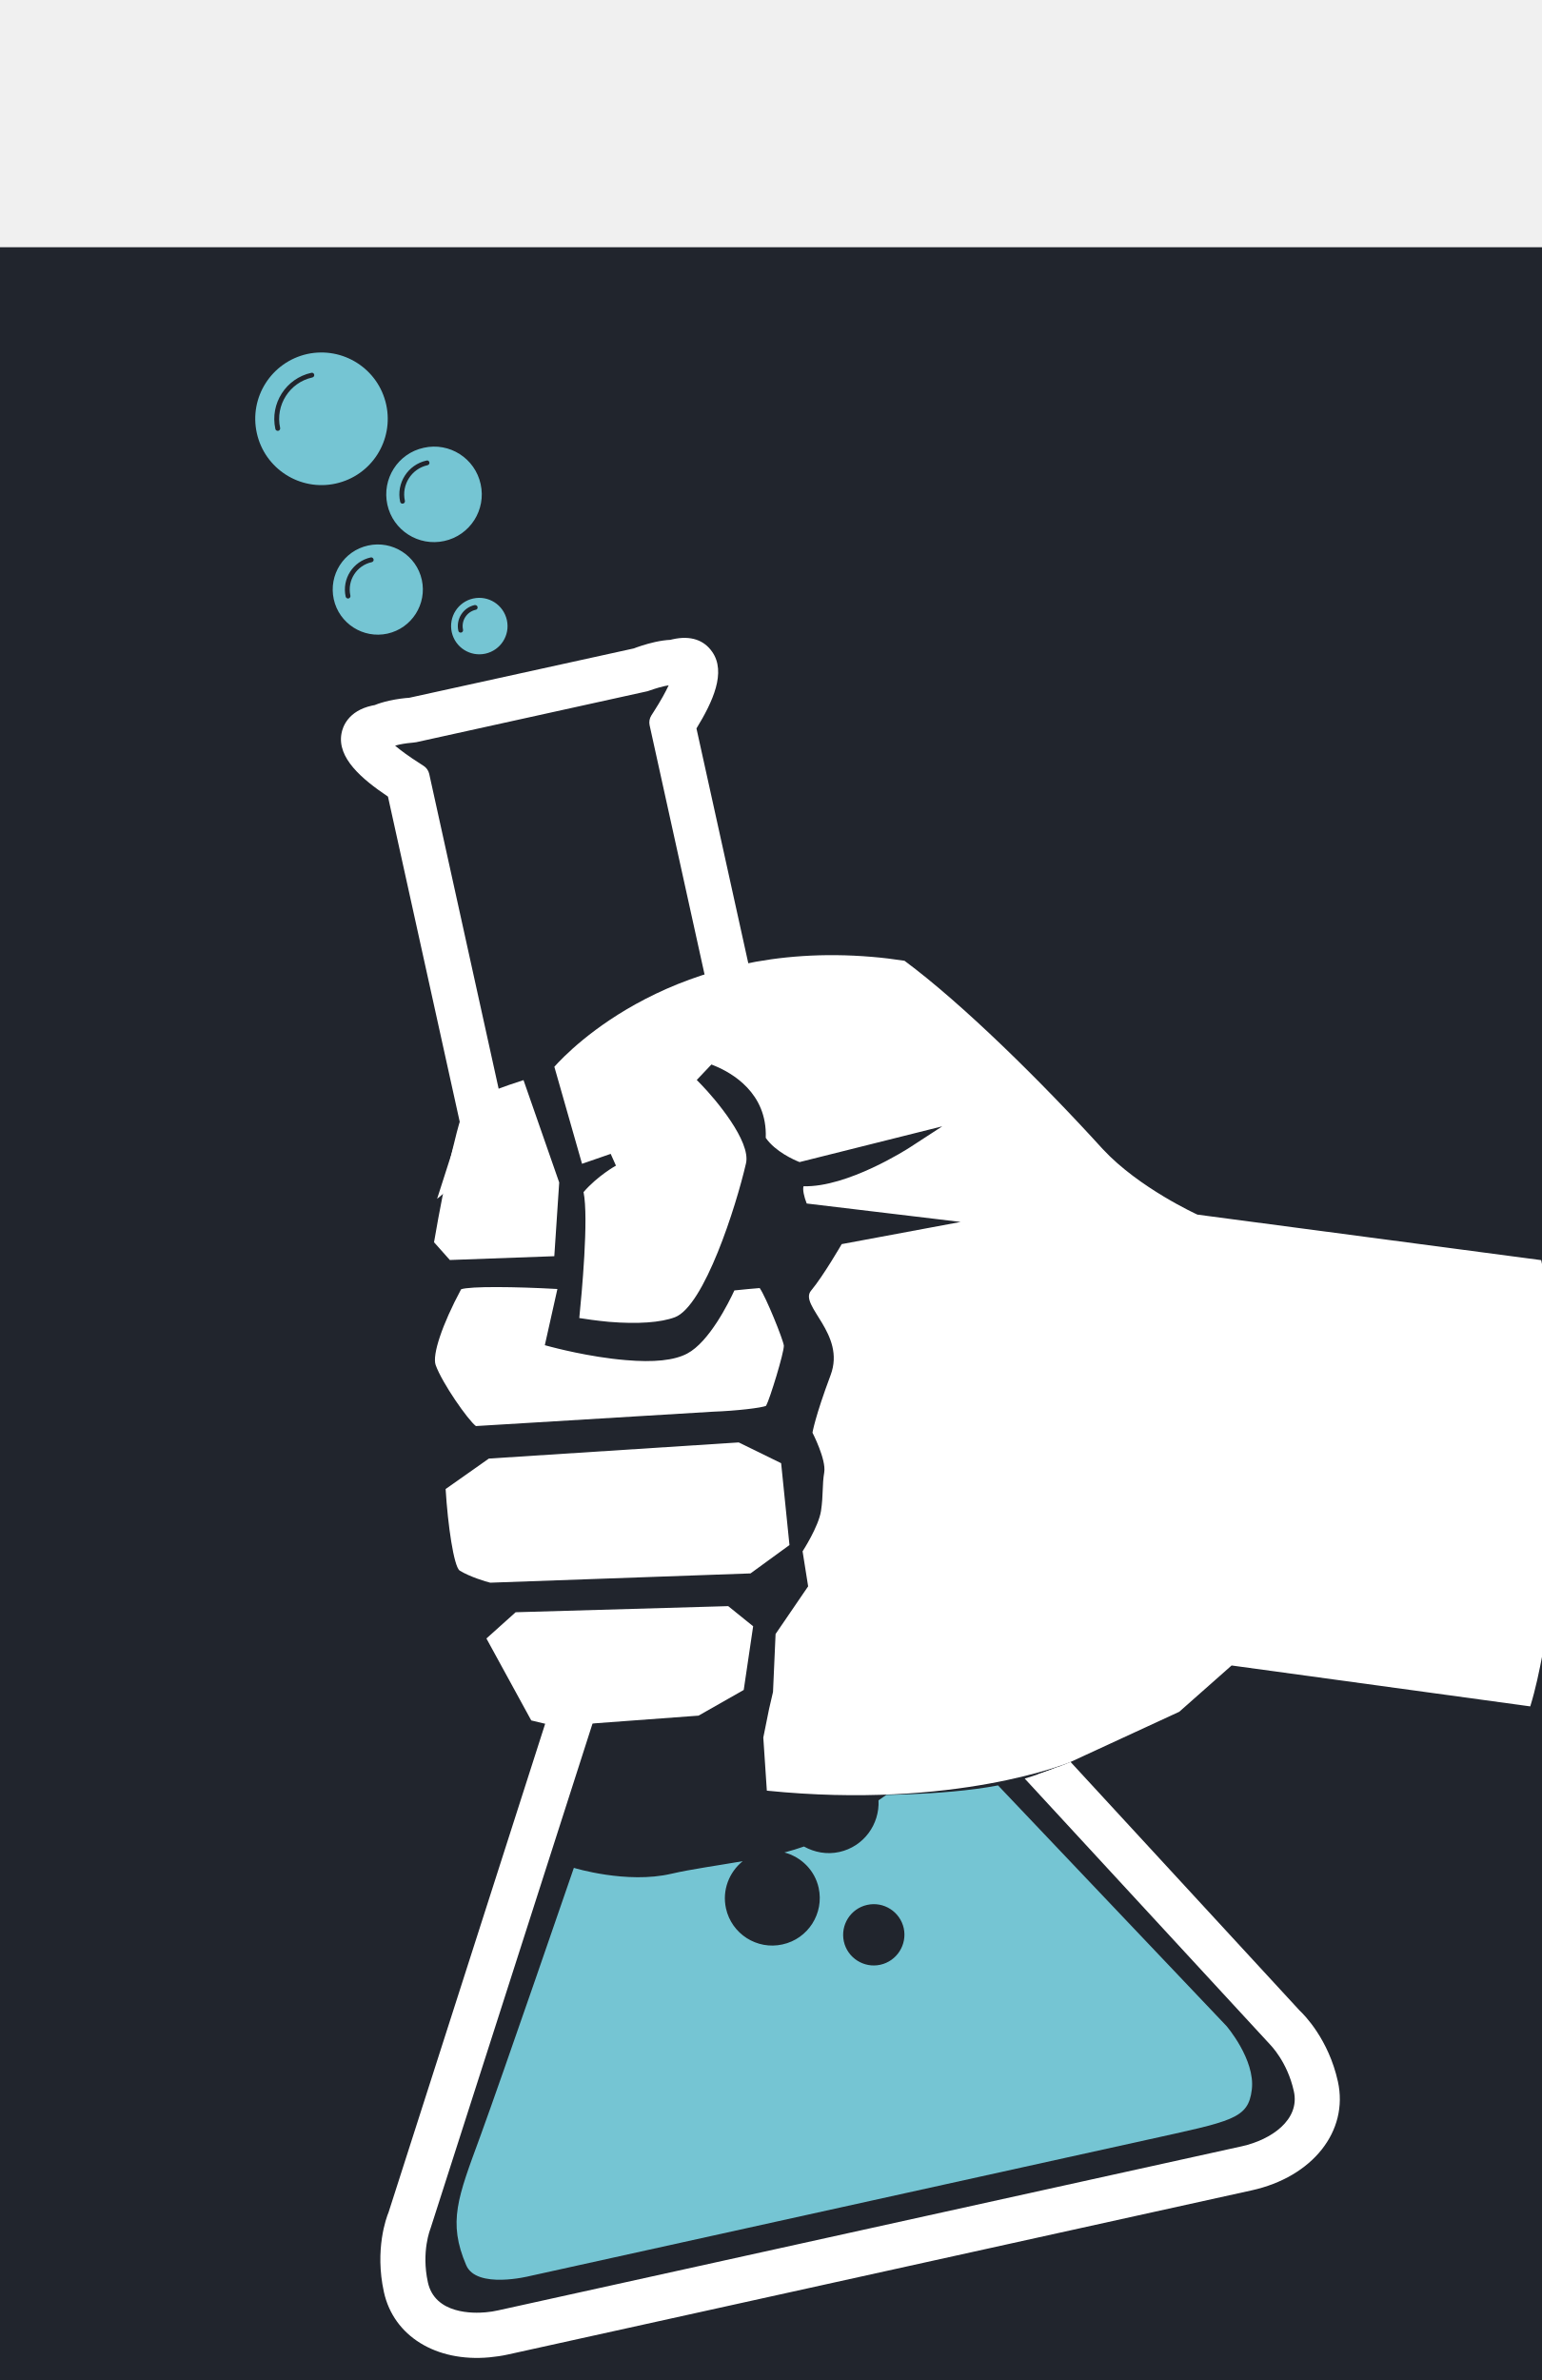
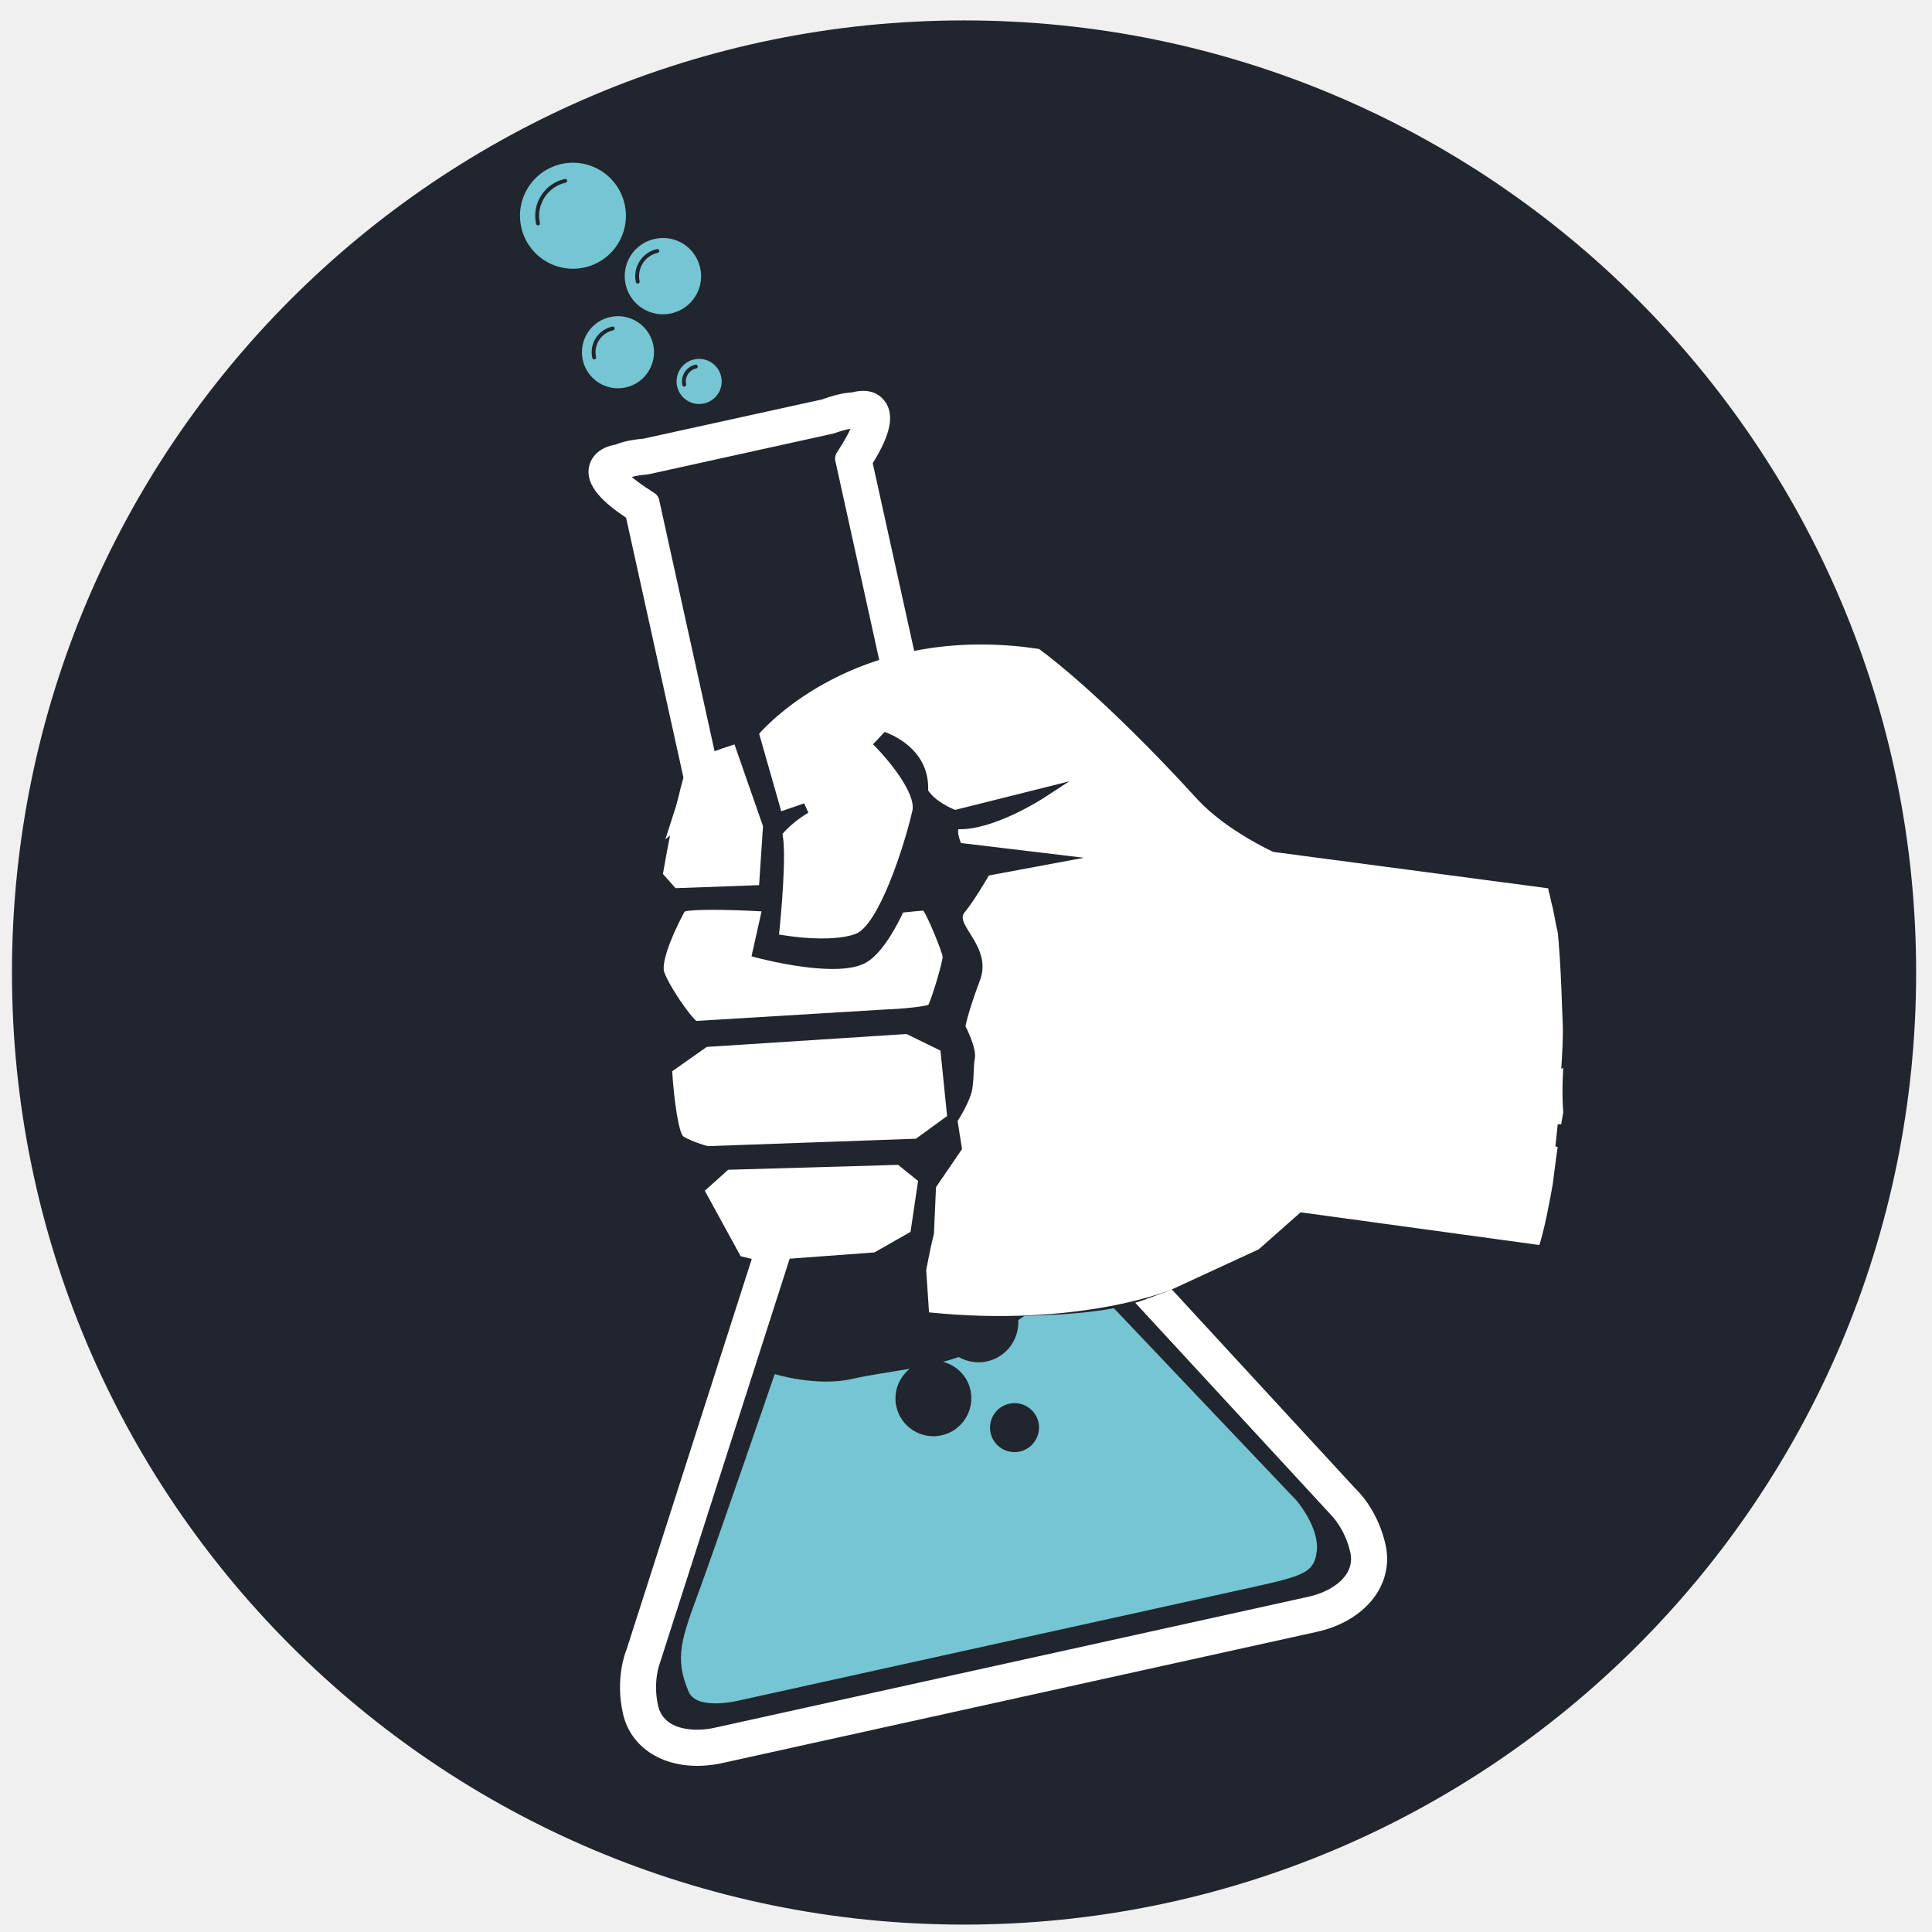
- <svg xmlns="http://www.w3.org/2000/svg" xmlns:xlink="http://www.w3.org/1999/xlink" version="1.1" id="Layer_1" x="0px" y="0px" width="102.84px" height="158.789px" viewBox="0 0 102.84 158.789" enable-background="new 0 0 102.84 158.789" xml:space="preserve">
+ <svg xmlns="http://www.w3.org/2000/svg" xmlns:xlink="http://www.w3.org/1999/xlink" version="1.1" id="Layer_1" x="0px" y="0px" width="100" height="100" viewBox="0 0 100 100" enable-background="new 0 0 102.84 158.789" xml:space="preserve">
  <defs id="defs87" />
-   <rect style="fill:#21252d;fill-opacity:1;fill-rule:evenodd;stroke-width:1.032" id="rect111" width="149.431" height="149.578" x="-23.145" y="16.495" />
-   <g id="g82">
-     <g id="g12">
-       <path fill="#FFFFFF" d="M36.988,83.811l-6.971,0.254l-1.055-1.185c0.73-4.271,1.759-8.896,2.254-9.362    c0.598-0.404,2.621-1.102,3.717-1.455l2.382,6.83L36.988,83.811z" id="path2" />
-       <path fill="#FFFFFF" d="M51.582,112.882l0.171-3.864l2.173-3.181l-0.371-2.336c0,0,1.064-1.635,1.23-2.696    c0.16-1.064,0.07-1.72,0.215-2.574c0.141-0.851-0.785-2.646-0.785-2.646s0.17-1.064,1.209-3.838    c1.043-2.771-2.137-4.646-1.303-5.637c0.828-0.994,2.045-3.105,2.045-3.105l7.936-1.479l-10.271-1.23    c-0.177-0.439-0.283-0.932-0.213-1.152c2.928,0.084,6.926-2.479,7.104-2.597l2.155-1.401l-9.524,2.386    c-0.383-0.152-1.62-0.699-2.256-1.618c0.114-3.014-2.299-4.34-3.354-4.783l-0.271-0.11l-0.979,1.033l0.289,0.296    c0.946,0.969,3.336,3.795,2.997,5.266c-0.667,2.9-2.787,9.523-4.743,10.267c-0.942,0.354-2.462,0.466-4.397,0.308    c-0.836-0.078-1.563-0.188-1.984-0.254c0.158-1.572,0.639-6.674,0.284-8.402c0.929-1.08,2.148-1.76,2.162-1.766l-0.35-0.785    l-1.913,0.662l-1.847-6.473c1.063-1.199,8.104-8.439,21.19-7.333c0.715,0.058,1.444,0.15,2.174,0.26    c3.858,2.858,9.112,8.034,13.229,12.564c0.008,0.007,0.013,0.009,0.021,0.021c2.402,2.584,6.297,4.352,6.297,4.352l22.939,3.037    c0.035,0.213,0.092,0.428,0.15,0.621c0.064,0.334,0.152,0.69,0.242,1.045c0.074,0.34,0.145,0.697,0.207,1.063    c0.192,1.084,0.182,0.486,0.274,1.693c0.146,1.75,0.222,3.514,0.285,5.297l0,0v0.066c0.019,0.471,0.043,0.932,0.058,1.41    c0.047,1.315-0.043,2.655-0.125,3.957h-0.082l0.233-0.168h0.017c-0.017,0.268-0.027,0.532-0.035,0.795    c-0.047,1.121-0.029,2.053,0.039,2.924c-0.06,0.336-0.115,0.666-0.176,1l-0.285-0.012l-0.195,1.864l0.191,0.021    c-0.146,1.03-0.283,2.076-0.412,3.117c-0.078,0.459-0.174,0.959-0.267,1.446l-0.012,0.106l-0.009,0.002    c-0.221,1.152-0.465,2.347-0.817,3.492l-0.013,0.033l-19.926-2.729l-3.496,3.092h-0.004l-7.262,3.352    c0,0-7.646,3.189-20.251,1.908l-0.236-3.543l0.381-1.889L51.582,112.882z" id="path4" />
-       <path fill="#FFFFFF" d="M49.294,96.236l2.83,1.385l0.556,5.461l-2.599,1.893l-17.367,0.619c-0.265-0.063-1.354-0.385-2.048-0.811    c-0.388-0.314-0.784-3.025-0.93-5.438l2.884-2.032L49.294,96.236z" id="path6" />
-       <path fill="#FFFFFF" d="M37.194,86l-0.839,3.75l0.396,0.105c0.104,0.026,2.548,0.688,5.003,0.889    c1.869,0.164,3.244,0.02,4.1-0.436c1.471-0.771,2.778-3.408,3.15-4.213c0.58-0.062,1.34-0.132,1.689-0.158    c0.421,0.6,1.556,3.412,1.612,3.836c0.021,0.453-0.937,3.576-1.184,4.016c-0.237,0.139-2.036,0.344-3.535,0.396l-15.83,0.959    c-0.529-0.404-2.25-2.859-2.685-4.072c-0.241-0.68,0.438-2.703,1.697-5.053C31.35,85.809,34.414,85.843,37.194,86z" id="path8" />
-       <polygon fill="#FFFFFF" points="48.592,107.158 50.256,108.501 49.628,112.75 46.613,114.464 37.056,115.171 35.449,114.783     32.458,109.316 34.408,107.566   " id="polygon10" />
+   <circle style="fill:#21252d;fill-opacity:1;stroke:none;stroke-width:0.756;stroke-linecap:round;paint-order:fill markers stroke;stop-color:#000000" id="path382" cx="49.899" cy="50.337" r="49.28" />
+   <g id="g82" transform="matrix(0.6201664,0,0,0.6201664,16.35182,-6.162018)" style="stroke-width:1.612">
+     <g id="g12" style="stroke-width:1.612">
+       <path fill="#ffffff" d="m 36.988,83.811 -6.971,0.254 -1.055,-1.185 c 0.73,-4.271 1.759,-8.896 2.254,-9.362 0.598,-0.404 2.621,-1.102 3.717,-1.455 l 2.382,6.83 z" id="path2" style="stroke-width:5.25" />
+       <path fill="#ffffff" d="m 51.582,112.882 0.171,-3.864 2.173,-3.181 -0.371,-2.336 c 0,0 1.064,-1.635 1.23,-2.696 0.16,-1.064 0.07,-1.72 0.215,-2.574 0.141,-0.851 -0.785,-2.646 -0.785,-2.646 0,0 0.17,-1.064 1.209,-3.838 1.043,-2.771 -2.137,-4.646 -1.303,-5.637 0.828,-0.994 2.045,-3.105 2.045,-3.105 l 7.936,-1.479 -10.271,-1.23 c -0.177,-0.439 -0.283,-0.932 -0.213,-1.152 2.928,0.084 6.926,-2.479 7.104,-2.597 l 2.155,-1.401 -9.524,2.386 C 52.97,77.38 51.733,76.833 51.097,75.914 51.211,72.9 48.798,71.574 47.743,71.131 l -0.271,-0.11 -0.979,1.033 0.289,0.296 c 0.946,0.969 3.336,3.795 2.997,5.266 -0.667,2.9 -2.787,9.523 -4.743,10.267 -0.942,0.354 -2.462,0.466 -4.397,0.308 -0.836,-0.078 -1.563,-0.188 -1.984,-0.254 0.158,-1.572 0.639,-6.674 0.284,-8.402 0.929,-1.08 2.148,-1.76 2.162,-1.766 l -0.35,-0.785 -1.913,0.662 -1.847,-6.473 c 1.063,-1.199 8.104,-8.439 21.19,-7.333 0.715,0.058 1.444,0.15 2.174,0.26 3.858,2.858 9.112,8.034 13.229,12.564 0.008,0.007 0.013,0.009 0.021,0.021 2.402,2.584 6.297,4.352 6.297,4.352 l 22.939,3.037 c 0.035,0.213 0.092,0.428 0.15,0.621 0.064,0.334 0.152,0.69 0.242,1.045 0.074,0.34 0.145,0.697 0.207,1.063 0.192,1.084 0.182,0.486 0.274,1.693 0.146,1.75 0.222,3.514 0.285,5.297 v 0 0.066 c 0.019,0.471 0.043,0.932 0.058,1.41 0.047,1.315 -0.043,2.655 -0.125,3.957 h -0.082 l 0.233,-0.168 h 0.017 c -0.017,0.268 -0.027,0.532 -0.035,0.795 -0.047,1.121 -0.029,2.053 0.039,2.924 -0.06,0.336 -0.115,0.666 -0.176,1 l -0.285,-0.012 -0.195,1.864 0.191,0.021 c -0.146,1.03 -0.283,2.076 -0.412,3.117 -0.078,0.459 -0.174,0.959 -0.267,1.446 l -0.012,0.106 -0.009,0.002 c -0.221,1.152 -0.465,2.347 -0.817,3.492 l -0.013,0.033 -19.926,-2.729 -3.496,3.092 h -0.004 l -7.262,3.352 c 0,0 -7.646,3.189 -20.251,1.908 l -0.236,-3.543 0.381,-1.889 z" id="path4" style="stroke-width:5.25" />
+       <path fill="#ffffff" d="m 49.294,96.236 2.83,1.385 0.556,5.461 -2.599,1.893 -17.367,0.619 c -0.265,-0.063 -1.354,-0.385 -2.048,-0.811 -0.388,-0.314 -0.784,-3.025 -0.93,-5.438 l 2.884,-2.032 z" id="path6" style="stroke-width:5.25" />
+       <path fill="#ffffff" d="m 37.194,86 -0.839,3.75 0.396,0.105 c 0.104,0.026 2.548,0.688 5.003,0.889 1.869,0.164 3.244,0.02 4.1,-0.436 1.471,-0.771 2.778,-3.408 3.15,-4.213 0.58,-0.062 1.34,-0.132 1.689,-0.158 0.421,0.6 1.556,3.412 1.612,3.836 0.021,0.453 -0.937,3.576 -1.184,4.016 -0.237,0.139 -2.036,0.344 -3.535,0.396 l -15.83,0.959 c -0.529,-0.404 -2.25,-2.859 -2.685,-4.072 -0.241,-0.68 0.438,-2.703 1.697,-5.053 0.582,-0.21 3.646,-0.176 6.426,-0.019 z" id="path8" style="stroke-width:5.25" />
+       <polygon fill="#ffffff" points="37.056,115.171 35.449,114.783 32.458,109.316 34.408,107.566 48.592,107.158 50.256,108.501 49.628,112.75 46.613,114.464 " id="polygon10" style="stroke-width:5.25" />
    </g>
-     <g id="g46">
-       <g id="g44">
-         <g id="g42">
-           <g id="g40">
+     <g id="g46" style="stroke-width:1.612">
+       <g id="g44" style="stroke-width:1.612">
+         <g id="g42" style="stroke-width:1.612">
+           <g id="g40" style="stroke-width:1.612">
            <defs id="defs15">
-               <path id="SVGID_1_" d="M56.061,67.748l-13.463,3.623l-5.609-0.206L32.959,75.2c0,0-5.318,9.342-7.162,3.659        c-1.849-5.672-7.382-14.782-13.046-24.718C7.09,44.205-2.492,30.859,0.6,23.473c3.087-7.387,10.688-13.928,21.229-11.549        c10.545,2.384,28.921,6.762,30.349,13.221c1.424,6.457,5.238,16.2,5.238,16.2L56.061,67.748z" />
+               <path id="SVGID_1_" d="m 56.061,67.748 -13.463,3.623 -5.609,-0.206 -4.03,4.035 c 0,0 -5.318,9.342 -7.162,3.659 C 23.948,73.187 18.415,64.077 12.751,54.141 7.09,44.205 -2.492,30.859 0.6,23.473 3.687,16.086 11.288,9.545 21.829,11.924 c 10.545,2.384 28.921,6.762 30.349,13.221 1.424,6.457 5.238,16.2 5.238,16.2 z" />
            </defs>
            <clipPath id="SVGID_2_">
              <use xlink:href="#SVGID_1_" overflow="visible" id="use17" />
            </clipPath>
-             <g clip-path="url(#SVGID_2_)" id="g38">
-               <g id="g26">
-                 <g id="g24">
-                   <path fill="#FFFFFF" d="M18.768,119.22c-0.582-2.618,0.157-4.577,0.28-4.87l12.575-39.209l-4.969-22.521          c-2.262-1.476-3.195-2.569-3.024-3.521c0.058-0.338,0.322-0.948,1.389-1.186c0.085-0.016,0.161-0.029,0.228-0.038          c0.248-0.11,0.556-0.21,0.916-0.291c0.587-0.128,1.156-0.175,1.331-0.193l15.105-3.336c0.168-0.056,0.701-0.255,1.284-0.378          c0.362-0.083,0.687-0.128,0.959-0.128c0.063-0.018,0.134-0.036,0.219-0.056c1.071-0.233,1.564,0.197,1.76,0.486          c0.558,0.791,0.171,2.178-1.262,4.463l4.975,22.52l27.903,30.281c0.234,0.223,1.73,1.684,2.313,4.305          c0.621,2.818-1.524,5.438-5.106,6.23L26.02,122.729C22.438,123.518,19.387,122.041,18.768,119.22z M45.784,44.733          c-0.031-0.014-0.17-0.041-0.443,0.022c-0.081,0.018-0.152,0.038-0.195,0.052l-0.111,0.036l-0.113-0.004          c-0.135-0.002-0.368,0.011-0.756,0.099c-0.584,0.125-1.136,0.341-1.141,0.341l-15.298,3.383l-0.099,0.011          c-0.009,0.002-0.598,0.04-1.188,0.172c-0.381,0.083-0.601,0.17-0.72,0.231l-0.104,0.056l-0.114,0.009          c-0.045,0.006-0.116,0.018-0.203,0.034c-0.273,0.063-0.386,0.157-0.395,0.136c0,0.009,0.018,0.672,2.67,2.361l0.227,0.146          L32.959,75.2l-12.688,39.567l-0.022,0.067c-0.009,0.015-0.748,1.726-0.223,4.108c0.546,2.474,3.346,3.048,5.717,2.521          l49.626-10.95c2.367-0.521,4.666-2.212,4.117-4.693c-0.521-2.354-1.91-3.621-1.926-3.629l-28.214-30.61l-5.157-23.376          l0.144-0.231C45.995,45.369,45.769,44.735,45.784,44.733L45.784,44.733z" id="path20" />
-                   <path fill="#FFFFFF" d="M17.926,119.406c-0.628-2.846,0.166-4.98,0.305-5.316L30.733,75.1l-4.845-21.953          c-1.745-1.174-3.392-2.572-3.104-4.194c0.076-0.446,0.432-1.521,2.043-1.877c0.063-0.016,0.121-0.022,0.177-0.034          c0.27-0.112,0.592-0.208,0.975-0.295c0.526-0.117,1.037-0.175,1.331-0.193l14.985-3.293          c0.182-0.071,0.769-0.284,1.405-0.425c0.381-0.085,0.726-0.132,1.024-0.146l0.152-0.036          c1.224-0.278,2.113,0.063,2.644,0.831c0.955,1.36,0.051,3.325-1.046,5.115l4.847,21.958l27.705,30.056          c0.316,0.297,1.938,1.924,2.562,4.75c0.731,3.307-1.692,6.358-5.758,7.258L26.207,123.57          c-0.421,0.094-0.836,0.156-1.241,0.188C21.404,124.082,18.572,122.339,17.926,119.406z M77.059,102.889          c-0.047-0.033-0.094-0.074-0.133-0.117L48.713,72.166c-0.102-0.114-0.175-0.251-0.211-0.401l-5.155-23.381          c-0.047-0.222-0.007-0.452,0.114-0.647l0.144-0.224c0.508-0.791,0.82-1.374,1.014-1.79c-0.076,0.011-0.166,0.027-0.27,0.051          c-0.497,0.11-0.973,0.289-1.141,0.343l-15.462,3.408v-0.004c-0.069,0.004-0.132,0.022-0.173,0.024          c-0.185,0.014-0.564,0.054-0.945,0.134c-0.101,0.027-0.188,0.047-0.264,0.07c0.349,0.295,0.878,0.694,1.676,1.201          l0.222,0.144c0.194,0.123,0.329,0.316,0.378,0.535l5.158,23.387c0.031,0.15,0.026,0.303-0.021,0.444l-12.743,39.715          c-0.002,0.015-0.623,1.521-0.171,3.582c0.474,2.142,3.063,2.072,3.847,2c0.285-0.024,0.569-0.067,0.848-0.133l49.624-10.949          c1.963-0.436,3.885-1.768,3.463-3.67C78.206,104.005,77.051,102.889,77.059,102.889L77.059,102.889z" id="path22" />
+             <g clip-path="url(#SVGID_2_)" id="g38" style="stroke-width:1.612">
+               <g id="g26" style="stroke-width:1.612">
+                 <g id="g24" style="stroke-width:1.612">
+                   <path fill="#ffffff" d="m 18.768,119.22 c -0.582,-2.618 0.157,-4.577 0.28,-4.87 L 31.623,75.141 26.654,52.62 c -2.262,-1.476 -3.195,-2.569 -3.024,-3.521 0.058,-0.338 0.322,-0.948 1.389,-1.186 0.085,-0.016 0.161,-0.029 0.228,-0.038 0.248,-0.11 0.556,-0.21 0.916,-0.291 0.587,-0.128 1.156,-0.175 1.331,-0.193 l 15.105,-3.336 c 0.168,-0.056 0.701,-0.255 1.284,-0.378 0.362,-0.083 0.687,-0.128 0.959,-0.128 0.063,-0.018 0.134,-0.036 0.219,-0.056 1.071,-0.233 1.564,0.197 1.76,0.486 0.558,0.791 0.171,2.178 -1.262,4.463 l 4.975,22.52 27.903,30.281 c 0.234,0.223 1.73,1.684 2.313,4.305 0.621,2.818 -1.524,5.438 -5.106,6.23 L 26.02,122.729 c -3.582,0.789 -6.633,-0.688 -7.252,-3.509 z M 45.784,44.733 c -0.031,-0.014 -0.17,-0.041 -0.443,0.022 -0.081,0.018 -0.152,0.038 -0.195,0.052 l -0.111,0.036 -0.113,-0.004 c -0.135,-0.002 -0.368,0.011 -0.756,0.099 -0.584,0.125 -1.136,0.341 -1.141,0.341 l -15.298,3.383 -0.099,0.011 c -0.009,0.002 -0.598,0.04 -1.188,0.172 -0.381,0.083 -0.601,0.17 -0.72,0.231 l -0.104,0.056 -0.114,0.009 c -0.045,0.006 -0.116,0.018 -0.203,0.034 -0.273,0.063 -0.386,0.157 -0.395,0.136 0,0.009 0.018,0.672 2.67,2.361 l 0.227,0.146 5.158,23.382 -12.688,39.567 -0.022,0.067 c -0.009,0.015 -0.748,1.726 -0.223,4.108 0.546,2.474 3.346,3.048 5.717,2.521 l 49.626,-10.95 c 2.367,-0.521 4.666,-2.212 4.117,-4.693 -0.521,-2.354 -1.91,-3.621 -1.926,-3.629 L 49.346,71.581 44.189,48.205 44.333,47.974 c 1.662,-2.605 1.436,-3.239 1.451,-3.241 z" id="path20" style="stroke-width:5.25" />
+                   <path fill="#ffffff" d="m 17.926,119.406 c -0.628,-2.846 0.166,-4.98 0.305,-5.316 L 30.733,75.1 25.888,53.147 c -1.745,-1.174 -3.392,-2.572 -3.104,-4.194 0.076,-0.446 0.432,-1.521 2.043,-1.877 0.063,-0.016 0.121,-0.022 0.177,-0.034 0.27,-0.112 0.592,-0.208 0.975,-0.295 0.526,-0.117 1.037,-0.175 1.331,-0.193 l 14.985,-3.293 c 0.182,-0.071 0.769,-0.284 1.405,-0.425 0.381,-0.085 0.726,-0.132 1.024,-0.146 l 0.152,-0.036 c 1.224,-0.278 2.113,0.063 2.644,0.831 0.955,1.36 0.051,3.325 -1.046,5.115 l 4.847,21.958 27.705,30.056 c 0.316,0.297 1.938,1.924 2.562,4.75 0.731,3.307 -1.692,6.358 -5.758,7.258 L 26.207,123.57 c -0.421,0.094 -0.836,0.156 -1.241,0.188 -3.562,0.324 -6.394,-1.419 -7.04,-4.352 z m 59.133,-16.517 c -0.047,-0.033 -0.094,-0.074 -0.133,-0.117 L 48.713,72.166 C 48.611,72.052 48.538,71.915 48.502,71.765 L 43.347,48.384 C 43.3,48.162 43.34,47.932 43.461,47.737 l 0.144,-0.224 c 0.508,-0.791 0.82,-1.374 1.014,-1.79 -0.076,0.011 -0.166,0.027 -0.27,0.051 -0.497,0.11 -0.973,0.289 -1.141,0.343 l -15.462,3.408 v -0.004 c -0.069,0.004 -0.132,0.022 -0.173,0.024 -0.185,0.014 -0.564,0.054 -0.945,0.134 -0.101,0.027 -0.188,0.047 -0.264,0.07 0.349,0.295 0.878,0.694 1.676,1.201 l 0.222,0.144 c 0.194,0.123 0.329,0.316 0.378,0.535 l 5.158,23.387 c 0.031,0.15 0.026,0.303 -0.021,0.444 l -12.743,39.715 c -0.002,0.015 -0.623,1.521 -0.171,3.582 0.474,2.142 3.063,2.072 3.847,2 0.285,-0.024 0.569,-0.067 0.848,-0.133 l 49.624,-10.949 c 1.963,-0.436 3.885,-1.768 3.463,-3.67 -0.439,-2 -1.594,-3.116 -1.586,-3.116 z" id="path22" style="stroke-width:5.25" />
                </g>
              </g>
-               <path fill="#75C5D3" d="M23.42,117.607c1.376,2.826,5.126,1.883,5.126,1.883s35.421-7.822,41.162-9.088        c5.742-1.262,5.896-2.529,6.135-4.521c0.23-1.984-1.688-4.213-1.688-4.213L57.081,83.684        c-0.858-0.652-3.631,1.153-6.156,2.916c0.085,1.604-0.988,3.09-2.61,3.444c-0.838,0.187-1.669,0.021-2.362-0.364        c-0.408,0.146-0.846,0.276-1.298,0.399c1.104,0.293,2.017,1.172,2.278,2.366c0.378,1.707-0.701,3.396-2.405,3.773        c-1.707,0.373-3.405-0.711-3.777-2.41c-0.271-1.215,0.208-2.416,1.115-3.146c-1.702,0.293-3.418,0.523-4.764,0.842        c-2.971,0.689-6.502-0.395-6.502-0.395s-4.775,13.885-6.255,17.938C22.861,113.102,22.041,114.777,23.42,117.607z         M48.616,96.007c-0.242-1.1,0.459-2.196,1.557-2.438c1.102-0.245,2.197,0.459,2.44,1.556c0.24,1.104-0.457,2.199-1.562,2.438        C49.953,97.807,48.862,97.109,48.616,96.007z" id="path28" />
-               <path fill="#75C5D3" d="M17.137,28.895c0.524,2.381,2.881,3.892,5.267,3.367c2.388-0.526,3.889-2.881,3.366-5.269        c-0.528-2.393-2.886-3.892-5.271-3.374C18.115,24.153,16.609,26.511,17.137,28.895z M18.375,28.622        c-0.372-1.696,0.708-3.376,2.396-3.748c0.091-0.027,0.176,0.034,0.195,0.114c0.021,0.09-0.036,0.175-0.123,0.195        c-1.52,0.336-2.484,1.851-2.15,3.367c0.021,0.085-0.038,0.173-0.125,0.195C18.485,28.758,18.392,28.707,18.375,28.622z" id="path30" />
-               <path fill="#75C5D3" d="M25.848,33.67c0.379,1.718,2.079,2.803,3.8,2.424c1.722-0.376,2.806-2.081,2.425-3.795        c-0.376-1.721-2.079-2.812-3.799-2.424C26.551,30.248,25.471,31.953,25.848,33.67z M26.703,33.479        c-0.275-1.241,0.513-2.482,1.763-2.753c0.083-0.027,0.171,0.034,0.188,0.123c0.021,0.079-0.036,0.166-0.121,0.188        c-1.07,0.233-1.752,1.302-1.516,2.375c0.02,0.087-0.04,0.17-0.123,0.188C26.807,33.618,26.717,33.569,26.703,33.479z" id="path32" />
-               <path fill="#75C5D3" d="M22.272,39.983c0.359,1.622,1.964,2.644,3.58,2.292c1.627-0.36,2.65-1.974,2.295-3.589        c-0.357-1.625-1.968-2.648-3.585-2.29C22.94,36.75,21.915,38.352,22.272,39.983z M23.065,39.803        c-0.26-1.178,0.489-2.352,1.673-2.612c0.085-0.02,0.168,0.036,0.191,0.13c0.02,0.081-0.036,0.164-0.125,0.186        c-1.009,0.22-1.645,1.221-1.423,2.229c0.021,0.081-0.033,0.172-0.121,0.192C23.173,39.949,23.084,39.889,23.065,39.803z" id="path34" />
-               <path fill="#75C5D3" d="M30.145,42.178c0.225,1.017,1.229,1.653,2.24,1.434c1.021-0.224,1.662-1.228,1.438-2.242        c-0.225-1.018-1.229-1.663-2.249-1.438C30.562,40.155,29.921,41.159,30.145,42.178z M30.585,42.084        c-0.173-0.775,0.317-1.546,1.089-1.716c0.087-0.009,0.175,0.04,0.192,0.125c0.02,0.094-0.036,0.181-0.121,0.19        c-0.602,0.136-0.979,0.728-0.848,1.326c0.019,0.092-0.035,0.175-0.12,0.195C30.687,42.221,30.602,42.174,30.585,42.084z" id="path36" />
+               <path fill="#75c5d3" d="m 23.42,117.607 c 1.376,2.826 5.126,1.883 5.126,1.883 0,0 35.421,-7.822 41.162,-9.088 5.742,-1.262 5.896,-2.529 6.135,-4.521 0.23,-1.984 -1.688,-4.213 -1.688,-4.213 L 57.081,83.684 c -0.858,-0.652 -3.631,1.153 -6.156,2.916 0.085,1.604 -0.988,3.09 -2.61,3.444 -0.838,0.187 -1.669,0.021 -2.362,-0.364 -0.408,0.146 -0.846,0.276 -1.298,0.399 1.104,0.293 2.017,1.172 2.278,2.366 0.378,1.707 -0.701,3.396 -2.405,3.773 -1.707,0.373 -3.405,-0.711 -3.777,-2.41 -0.271,-1.215 0.208,-2.416 1.115,-3.146 -1.702,0.293 -3.418,0.523 -4.764,0.842 -2.971,0.689 -6.502,-0.395 -6.502,-0.395 0,0 -4.775,13.885 -6.255,17.938 -1.484,4.055 -2.304,5.73 -0.925,8.56 z m 25.196,-21.6 c -0.242,-1.1 0.459,-2.196 1.557,-2.438 1.102,-0.245 2.197,0.459 2.44,1.556 0.24,1.104 -0.457,2.199 -1.562,2.438 -1.098,0.244 -2.189,-0.454 -2.435,-1.556 z" id="path28" style="stroke-width:5.25" />
+               <path fill="#75c5d3" d="m 17.137,28.895 c 0.524,2.381 2.881,3.892 5.267,3.367 2.388,-0.526 3.889,-2.881 3.366,-5.269 -0.528,-2.393 -2.886,-3.892 -5.271,-3.374 -2.384,0.534 -3.89,2.892 -3.362,5.276 z m 1.238,-0.273 c -0.372,-1.696 0.708,-3.376 2.396,-3.748 0.091,-0.027 0.176,0.034 0.195,0.114 0.021,0.09 -0.036,0.175 -0.123,0.195 -1.52,0.336 -2.484,1.851 -2.15,3.367 0.021,0.085 -0.038,0.173 -0.125,0.195 -0.083,0.013 -0.176,-0.038 -0.193,-0.123 z" id="path30" style="stroke-width:5.25" />
+               <path fill="#75c5d3" d="m 25.848,33.67 c 0.379,1.718 2.079,2.803 3.8,2.424 1.722,-0.376 2.806,-2.081 2.425,-3.795 -0.376,-1.721 -2.079,-2.812 -3.799,-2.424 -1.723,0.373 -2.803,2.078 -2.426,3.795 z m 0.855,-0.191 c -0.275,-1.241 0.513,-2.482 1.763,-2.753 0.083,-0.027 0.171,0.034 0.188,0.123 0.021,0.079 -0.036,0.166 -0.121,0.188 -1.07,0.233 -1.752,1.302 -1.516,2.375 0.02,0.087 -0.04,0.17 -0.123,0.188 -0.087,0.018 -0.177,-0.031 -0.191,-0.121 z" id="path32" style="stroke-width:5.25" />
+               <path fill="#75c5d3" d="m 22.272,39.983 c 0.359,1.622 1.964,2.644 3.58,2.292 1.627,-0.36 2.65,-1.974 2.295,-3.589 -0.357,-1.625 -1.968,-2.648 -3.585,-2.29 -1.622,0.354 -2.647,1.956 -2.29,3.587 z m 0.793,-0.18 c -0.26,-1.178 0.489,-2.352 1.673,-2.612 0.085,-0.02 0.168,0.036 0.191,0.13 0.02,0.081 -0.036,0.164 -0.125,0.186 -1.009,0.22 -1.645,1.221 -1.423,2.229 0.021,0.081 -0.033,0.172 -0.121,0.192 -0.087,0.021 -0.176,-0.039 -0.195,-0.125 z" id="path34" style="stroke-width:5.25" />
+               <path fill="#75c5d3" d="m 30.145,42.178 c 0.225,1.017 1.229,1.653 2.24,1.434 1.021,-0.224 1.662,-1.228 1.438,-2.242 -0.225,-1.018 -1.229,-1.663 -2.249,-1.438 -1.012,0.223 -1.653,1.227 -1.429,2.246 z m 0.44,-0.094 c -0.173,-0.775 0.317,-1.546 1.089,-1.716 0.087,-0.009 0.175,0.04 0.192,0.125 0.02,0.094 -0.036,0.181 -0.121,0.19 -0.602,0.136 -0.979,0.728 -0.848,1.326 0.019,0.092 -0.035,0.175 -0.12,0.195 -0.09,0.017 -0.175,-0.03 -0.192,-0.12 z" id="path36" style="stroke-width:5.25" />
            </g>
          </g>
        </g>
      </g>
    </g>
-     <g id="g80">
-       <g id="g78">
-         <g id="g76">
-           <g id="g74">
+     <g id="g80" style="stroke-width:1.612">
+       <g id="g78" style="stroke-width:1.612">
+         <g id="g76" style="stroke-width:1.612">
+           <g id="g74" style="stroke-width:1.612">
            <defs id="defs49">
-               <path id="SVGID_3_" d="M75.934,115.477c0,0-5.608,2.932-9.342,3.643c-3.732,0.717-8.982,0.641-8.982,0.641l-5.225-0.191        l-10.15-1.02c0,0-0.201-7.223-1.52-7.555c-1.322-0.326-16.321,0.619-17.152,0.695c-0.828,0.071-11.26,0.563-12.892,10.262        c-1.628,9.707-15.938,36.58-6.416,42.205c9.521,5.621,7.688,12.494,42.249,1.172c34.555-11.314,49.969-19.221,52.818-22.412        c2.853-3.201,5.919-8.576,1.736-13.086C96.881,125.32,75.934,115.477,75.934,115.477z" />
+               <path id="SVGID_3_" d="m 75.934,115.477 c 0,0 -5.608,2.932 -9.342,3.643 -3.732,0.717 -8.982,0.641 -8.982,0.641 l -5.225,-0.191 -10.15,-1.02 c 0,0 -0.201,-7.223 -1.52,-7.555 -1.322,-0.326 -16.321,0.619 -17.152,0.695 -0.828,0.071 -11.26,0.563 -12.892,10.262 -1.628,9.707 -15.938,36.58 -6.416,42.205 9.521,5.621 7.688,12.494 42.249,1.172 34.555,-11.314 49.969,-19.221 52.818,-22.412 2.853,-3.201 5.919,-8.576 1.736,-13.086 -4.177,-4.511 -25.124,-14.354 -25.124,-14.354 z" />
            </defs>
            <clipPath id="SVGID_4_">
              <use xlink:href="#SVGID_3_" overflow="visible" id="use51" />
            </clipPath>
-             <g clip-path="url(#SVGID_4_)" id="g72">
-               <g id="g60">
-                 <g id="g58">
-                   <path fill="#FFFFFF" d="M26.458,152.744c-0.578-2.621,0.161-4.576,0.282-4.873l12.572-39.211l-4.965-22.527          c-2.263-1.471-3.194-2.563-3.023-3.516c0.058-0.348,0.316-0.948,1.389-1.186c0.081-0.022,0.157-0.029,0.222-0.043          c0.255-0.108,0.563-0.205,0.919-0.287c0.59-0.125,1.153-0.184,1.331-0.192l15.111-3.335          c0.161-0.063,0.696-0.251,1.281-0.379c0.362-0.08,0.687-0.123,0.958-0.135c0.063-0.013,0.135-0.035,0.219-0.054          c1.072-0.233,1.563,0.213,1.756,0.491c0.559,0.793,0.172,2.178-1.262,4.463l4.975,22.525l27.912,30.277          c0.234,0.215,1.727,1.676,2.307,4.301c0.617,2.815-1.522,5.442-5.104,6.229L33.71,156.246          C30.131,157.039,27.082,155.563,26.458,152.744z M53.471,78.253c-0.022-0.013-0.17-0.04-0.438,0.021          c-0.086,0.019-0.158,0.043-0.199,0.052l-0.105,0.038l-0.119-0.008c-0.129,0-0.362,0.015-0.754,0.104          c-0.581,0.125-1.138,0.343-1.138,0.343l-15.302,3.384l-0.099,0.01c-0.006,0.004-0.597,0.041-1.184,0.17          c-0.381,0.084-0.604,0.172-0.722,0.228l-0.104,0.052l-0.113,0.02c-0.048,0.008-0.118,0.014-0.206,0.035          c-0.271,0.061-0.389,0.146-0.393,0.137c0,0.012,0.019,0.664,2.668,2.354l0.228,0.148l5.156,23.387l-12.688,39.57          l-0.024,0.063c-0.005,0.018-0.745,1.729-0.217,4.104c0.544,2.476,3.345,3.043,5.71,2.524l49.627-10.956          c2.367-0.517,4.668-2.205,4.119-4.689c-0.521-2.358-1.914-3.625-1.928-3.637l-28.211-30.601l-5.16-23.385l0.143-0.222          C53.682,78.887,53.461,78.255,53.471,78.253L53.471,78.253z" id="path54" />
-                   <path fill="#FFFFFF" d="M25.619,152.927c-0.628-2.846,0.165-4.983,0.307-5.319l12.501-38.992l-4.846-21.957          c-1.75-1.164-3.396-2.564-3.104-4.188c0.057-0.349,0.284-1.065,1.134-1.538l-0.055-0.822l0.488,0.623          c0.144-0.049,0.301-0.094,0.476-0.138c0.063-0.019,0.118-0.026,0.176-0.036c0.269-0.113,0.591-0.211,0.977-0.291          c0.524-0.117,1.04-0.183,1.326-0.194l14.988-3.298c0.184-0.065,0.769-0.278,1.406-0.416          c0.382-0.088,0.727-0.137,1.025-0.149l0.146-0.041c1.223-0.274,2.113,0.074,2.646,0.836          c0.287,0.405,0.406,0.871,0.398,1.366l0.346,0.177L55.6,78.633c-0.102,1.096-0.729,2.319-1.438,3.483l4.846,21.952          l27.705,30.061c0.32,0.301,1.938,1.926,2.563,4.746c0.729,3.313-1.688,6.367-5.758,7.262l-49.625,10.951          c-0.421,0.096-0.838,0.148-1.237,0.189C29.092,157.604,26.265,155.857,25.619,152.927z M84.749,136.406l-28.347-30.723          l-0.151-0.168l-5.287-23.959l0.334-0.522c0.504-0.791,0.82-1.373,1.013-1.786c-0.074,0.007-0.166,0.021-0.27,0.045          c-0.5,0.109-0.971,0.287-1.141,0.348l-15.464,3.405l-0.171,0.022c-0.186,0.015-0.567,0.05-0.948,0.134          c-0.103,0.021-0.185,0.039-0.261,0.065c0.351,0.297,0.876,0.689,1.671,1.199l0.526,0.34l5.285,23.955l-12.814,39.93          c-0.005,0.017-0.623,1.521-0.171,3.584c0.472,2.142,3.063,2.072,3.85,1.998c0.282-0.022,0.566-0.069,0.845-0.131          l49.623-10.947c1.967-0.438,3.891-1.771,3.465-3.672C85.896,137.521,84.743,136.41,84.749,136.406L84.749,136.406z" id="path56" />
+             <g clip-path="url(#SVGID_4_)" id="g72" style="stroke-width:1.612">
+               <g id="g60" style="stroke-width:1.612">
+                 <g id="g58" style="stroke-width:1.612">
+                   <path fill="#ffffff" d="m 26.458,152.744 c -0.578,-2.621 0.161,-4.576 0.282,-4.873 L 39.312,108.66 34.347,86.133 c -2.263,-1.471 -3.194,-2.563 -3.023,-3.516 0.058,-0.348 0.316,-0.948 1.389,-1.186 0.081,-0.022 0.157,-0.029 0.222,-0.043 0.255,-0.108 0.563,-0.205 0.919,-0.287 0.59,-0.125 1.153,-0.184 1.331,-0.192 l 15.111,-3.335 c 0.161,-0.063 0.696,-0.251 1.281,-0.379 0.362,-0.08 0.687,-0.123 0.958,-0.135 0.063,-0.013 0.135,-0.035 0.219,-0.054 1.072,-0.233 1.563,0.213 1.756,0.491 0.559,0.793 0.172,2.178 -1.262,4.463 l 4.975,22.525 27.912,30.277 c 0.234,0.215 1.727,1.676 2.307,4.301 0.617,2.815 -1.522,5.442 -5.104,6.229 L 33.71,156.246 c -3.579,0.793 -6.628,-0.683 -7.252,-3.502 z M 53.471,78.253 c -0.022,-0.013 -0.17,-0.04 -0.438,0.021 -0.086,0.019 -0.158,0.043 -0.199,0.052 l -0.105,0.038 -0.119,-0.008 c -0.129,0 -0.362,0.015 -0.754,0.104 -0.581,0.125 -1.138,0.343 -1.138,0.343 l -15.302,3.384 -0.099,0.01 c -0.006,0.004 -0.597,0.041 -1.184,0.17 -0.381,0.084 -0.604,0.172 -0.722,0.228 l -0.104,0.052 -0.113,0.02 c -0.048,0.008 -0.118,0.014 -0.206,0.035 -0.271,0.061 -0.389,0.146 -0.393,0.137 0,0.012 0.019,0.664 2.668,2.354 l 0.228,0.148 5.156,23.387 -12.688,39.57 -0.024,0.063 c -0.005,0.018 -0.745,1.729 -0.217,4.104 0.544,2.476 3.345,3.043 5.71,2.524 l 49.627,-10.956 c 2.367,-0.517 4.668,-2.205 4.119,-4.689 -0.521,-2.358 -1.914,-3.625 -1.928,-3.637 l -28.211,-30.601 -5.16,-23.385 0.143,-0.222 c 1.664,-2.612 1.443,-3.244 1.453,-3.246 z" id="path54" style="stroke-width:5.25" />
+                   <path fill="#ffffff" d="m 25.619,152.927 c -0.628,-2.846 0.165,-4.983 0.307,-5.319 L 38.427,108.616 33.581,86.659 c -1.75,-1.164 -3.396,-2.564 -3.104,-4.188 0.057,-0.349 0.284,-1.065 1.134,-1.538 l -0.055,-0.822 0.488,0.623 c 0.144,-0.049 0.301,-0.094 0.476,-0.138 0.063,-0.019 0.118,-0.026 0.176,-0.036 0.269,-0.113 0.591,-0.211 0.977,-0.291 0.524,-0.117 1.04,-0.183 1.326,-0.194 l 14.988,-3.298 c 0.184,-0.065 0.769,-0.278 1.406,-0.416 0.382,-0.088 0.727,-0.137 1.025,-0.149 l 0.146,-0.041 c 1.223,-0.274 2.113,0.074 2.646,0.836 0.287,0.405 0.406,0.871 0.398,1.366 l 0.346,0.177 -0.354,0.083 c -0.102,1.096 -0.729,2.319 -1.438,3.483 l 4.846,21.952 27.705,30.061 c 0.32,0.301 1.938,1.926 2.563,4.746 0.729,3.313 -1.688,6.367 -5.758,7.262 l -49.625,10.951 c -0.421,0.096 -0.838,0.148 -1.237,0.189 -3.564,0.327 -6.391,-1.42 -7.037,-4.35 z m 59.13,-16.521 -28.347,-30.723 -0.151,-0.168 -5.287,-23.959 0.334,-0.522 c 0.504,-0.791 0.82,-1.373 1.013,-1.786 -0.074,0.007 -0.166,0.021 -0.27,0.045 -0.5,0.109 -0.971,0.287 -1.141,0.348 l -15.464,3.405 -0.171,0.022 c -0.186,0.015 -0.567,0.05 -0.948,0.134 -0.103,0.021 -0.185,0.039 -0.261,0.065 0.351,0.297 0.876,0.689 1.671,1.199 l 0.526,0.34 5.285,23.955 -12.814,39.93 c -0.005,0.017 -0.623,1.521 -0.171,3.584 0.472,2.142 3.063,2.072 3.85,1.998 0.282,-0.022 0.566,-0.069 0.845,-0.131 l 49.623,-10.947 c 1.967,-0.438 3.891,-1.771 3.465,-3.672 -0.44,-2.002 -1.593,-3.113 -1.587,-3.117 z" id="path56" style="stroke-width:5.25" />
                </g>
              </g>
-               <path fill="#75C5D3" d="M31.109,151.13c0.691,1.615,4.213,0.729,4.213,0.729s35.423-7.815,41.163-9.082        c5.738-1.272,6.813-1.387,7.048-3.375c0.233-1.991-1.688-4.227-1.688-4.227l-17.072-17.977        c-0.86-0.658-3.633,1.152-6.151,2.916c0.082,1.607-0.992,3.09-2.615,3.447c-0.836,0.186-1.666,0.021-2.36-0.365        c-0.412,0.146-0.843,0.275-1.302,0.398c1.104,0.293,2.022,1.172,2.283,2.36c0.375,1.707-0.705,3.401-2.412,3.774        c-1.707,0.384-3.399-0.705-3.773-2.403c-0.267-1.216,0.21-2.416,1.117-3.15c-1.705,0.296-3.423,0.529-4.765,0.839        c-2.974,0.694-6.502-0.394-6.502-0.394s-4.774,13.889-6.255,17.938C30.548,146.621,29.873,148.242,31.109,151.13z         M56.309,129.531c-0.242-1.105,0.457-2.197,1.555-2.439c1.104-0.248,2.197,0.455,2.441,1.553        c0.238,1.101-0.459,2.195-1.561,2.439C57.648,131.328,56.551,130.628,56.309,129.531z" id="path62" />
-               <path fill="#75C5D3" d="M24.828,62.416c0.525,2.384,2.886,3.892,5.27,3.37c2.383-0.536,3.89-2.888,3.364-5.272        c-0.528-2.388-2.886-3.896-5.271-3.369C25.803,57.668,24.297,60.028,24.828,62.416z M26.069,62.142        c-0.374-1.696,0.7-3.378,2.395-3.748c0.09-0.025,0.177,0.029,0.195,0.119c0.013,0.083-0.036,0.166-0.124,0.193        c-1.521,0.333-2.484,1.844-2.148,3.369c0.02,0.085-0.04,0.175-0.123,0.193C26.17,62.281,26.086,62.23,26.069,62.142z" id="path64" />
-               <path fill="#75C5D3" d="M33.538,67.188c0.381,1.721,2.084,2.805,3.802,2.422c1.719-0.375,2.803-2.079,2.427-3.797        c-0.379-1.714-2.079-2.801-3.795-2.427C34.249,63.766,33.164,65.469,33.538,67.188z M34.393,67.002        c-0.274-1.244,0.516-2.484,1.762-2.765c0.087-0.016,0.175,0.045,0.191,0.123c0.022,0.09-0.035,0.184-0.123,0.197        c-1.07,0.235-1.75,1.302-1.512,2.373c0.016,0.092-0.041,0.175-0.128,0.193C34.497,67.143,34.414,67.085,34.393,67.002z" id="path66" />
-               <path fill="#75C5D3" d="M29.965,73.499c0.354,1.626,1.963,2.649,3.578,2.294c1.625-0.359,2.65-1.969,2.292-3.589        c-0.358-1.629-1.962-2.644-3.585-2.288C30.631,70.273,29.605,71.879,29.965,73.499z M30.759,73.326        c-0.261-1.186,0.488-2.355,1.669-2.615c0.087-0.013,0.17,0.041,0.19,0.123c0.02,0.09-0.036,0.175-0.124,0.2        c-1.001,0.213-1.646,1.216-1.422,2.218c0.018,0.09-0.034,0.18-0.121,0.197C30.863,73.469,30.778,73.404,30.759,73.326z" id="path68" />
-               <path fill="#75C5D3" d="M37.835,75.693c0.226,1.019,1.231,1.66,2.244,1.438c1.02-0.222,1.658-1.229,1.434-2.238        c-0.224-1.021-1.228-1.666-2.244-1.439C38.255,73.675,37.613,74.684,37.835,75.693z M38.273,75.611        c-0.17-0.781,0.318-1.543,1.092-1.721c0.088-0.02,0.173,0.041,0.189,0.121c0.022,0.096-0.031,0.182-0.12,0.195        c-0.599,0.134-0.978,0.727-0.845,1.324c0.021,0.094-0.034,0.177-0.121,0.193C38.38,75.743,38.294,75.689,38.273,75.611z" id="path70" />
+               <path fill="#75c5d3" d="m 31.109,151.13 c 0.691,1.615 4.213,0.729 4.213,0.729 0,0 35.423,-7.815 41.163,-9.082 5.738,-1.272 6.813,-1.387 7.048,-3.375 0.233,-1.991 -1.688,-4.227 -1.688,-4.227 L 64.773,117.198 c -0.86,-0.658 -3.633,1.152 -6.151,2.916 0.082,1.607 -0.992,3.09 -2.615,3.447 -0.836,0.186 -1.666,0.021 -2.36,-0.365 -0.412,0.146 -0.843,0.275 -1.302,0.398 1.104,0.293 2.022,1.172 2.283,2.36 0.375,1.707 -0.705,3.401 -2.412,3.774 -1.707,0.384 -3.399,-0.705 -3.773,-2.403 -0.267,-1.216 0.21,-2.416 1.117,-3.15 -1.705,0.296 -3.423,0.529 -4.765,0.839 -2.974,0.694 -6.502,-0.394 -6.502,-0.394 0,0 -4.774,13.889 -6.255,17.938 -1.49,4.063 -2.165,5.684 -0.929,8.572 z m 25.2,-21.599 c -0.242,-1.105 0.457,-2.197 1.555,-2.439 1.104,-0.248 2.197,0.455 2.441,1.553 0.238,1.101 -0.459,2.195 -1.561,2.439 -1.096,0.244 -2.193,-0.456 -2.435,-1.553 z" id="path62" style="stroke-width:5.25" />
+               <path fill="#75c5d3" d="m 24.828,62.416 c 0.525,2.384 2.886,3.892 5.27,3.37 2.383,-0.536 3.89,-2.888 3.364,-5.272 -0.528,-2.388 -2.886,-3.896 -5.271,-3.369 -2.388,0.523 -3.894,2.883 -3.363,5.271 z m 1.241,-0.274 c -0.374,-1.696 0.7,-3.378 2.395,-3.748 0.09,-0.025 0.177,0.029 0.195,0.119 0.013,0.083 -0.036,0.166 -0.124,0.193 -1.521,0.333 -2.484,1.844 -2.148,3.369 0.02,0.085 -0.04,0.175 -0.123,0.193 -0.094,0.013 -0.178,-0.038 -0.195,-0.126 z" id="path64" style="stroke-width:5.25" />
+               <path fill="#75c5d3" d="m 33.538,67.188 c 0.381,1.721 2.084,2.805 3.802,2.422 1.719,-0.375 2.803,-2.079 2.427,-3.797 -0.379,-1.714 -2.079,-2.801 -3.795,-2.427 -1.723,0.38 -2.808,2.083 -2.434,3.802 z m 0.855,-0.186 c -0.274,-1.244 0.516,-2.484 1.762,-2.765 0.087,-0.016 0.175,0.045 0.191,0.123 0.022,0.09 -0.035,0.184 -0.123,0.197 -1.07,0.235 -1.75,1.302 -1.512,2.373 0.016,0.092 -0.041,0.175 -0.128,0.193 -0.086,0.02 -0.169,-0.038 -0.19,-0.121 z" id="path66" style="stroke-width:5.25" />
+               <path fill="#75c5d3" d="m 29.965,73.499 c 0.354,1.626 1.963,2.649 3.578,2.294 1.625,-0.359 2.65,-1.969 2.292,-3.589 -0.358,-1.629 -1.962,-2.644 -3.585,-2.288 -1.619,0.357 -2.645,1.963 -2.285,3.583 z m 0.794,-0.173 c -0.261,-1.186 0.488,-2.355 1.669,-2.615 0.087,-0.013 0.17,0.041 0.19,0.123 0.02,0.09 -0.036,0.175 -0.124,0.2 -1.001,0.213 -1.646,1.216 -1.422,2.218 0.018,0.09 -0.034,0.18 -0.121,0.197 -0.088,0.02 -0.173,-0.045 -0.192,-0.123 z" id="path68" style="stroke-width:5.25" />
+               <path fill="#75c5d3" d="m 37.835,75.693 c 0.226,1.019 1.231,1.66 2.244,1.438 1.02,-0.222 1.658,-1.229 1.434,-2.238 -0.224,-1.021 -1.228,-1.666 -2.244,-1.439 -1.014,0.221 -1.656,1.23 -1.434,2.239 z m 0.438,-0.082 c -0.17,-0.781 0.318,-1.543 1.092,-1.721 0.088,-0.02 0.173,0.041 0.189,0.121 0.022,0.096 -0.031,0.182 -0.12,0.195 -0.599,0.134 -0.978,0.727 -0.845,1.324 0.021,0.094 -0.034,0.177 -0.121,0.193 -0.088,0.02 -0.174,-0.034 -0.195,-0.112 z" id="path70" style="stroke-width:5.25" />
            </g>
          </g>
        </g>
      </g>
    </g>
  </g>
</svg>
